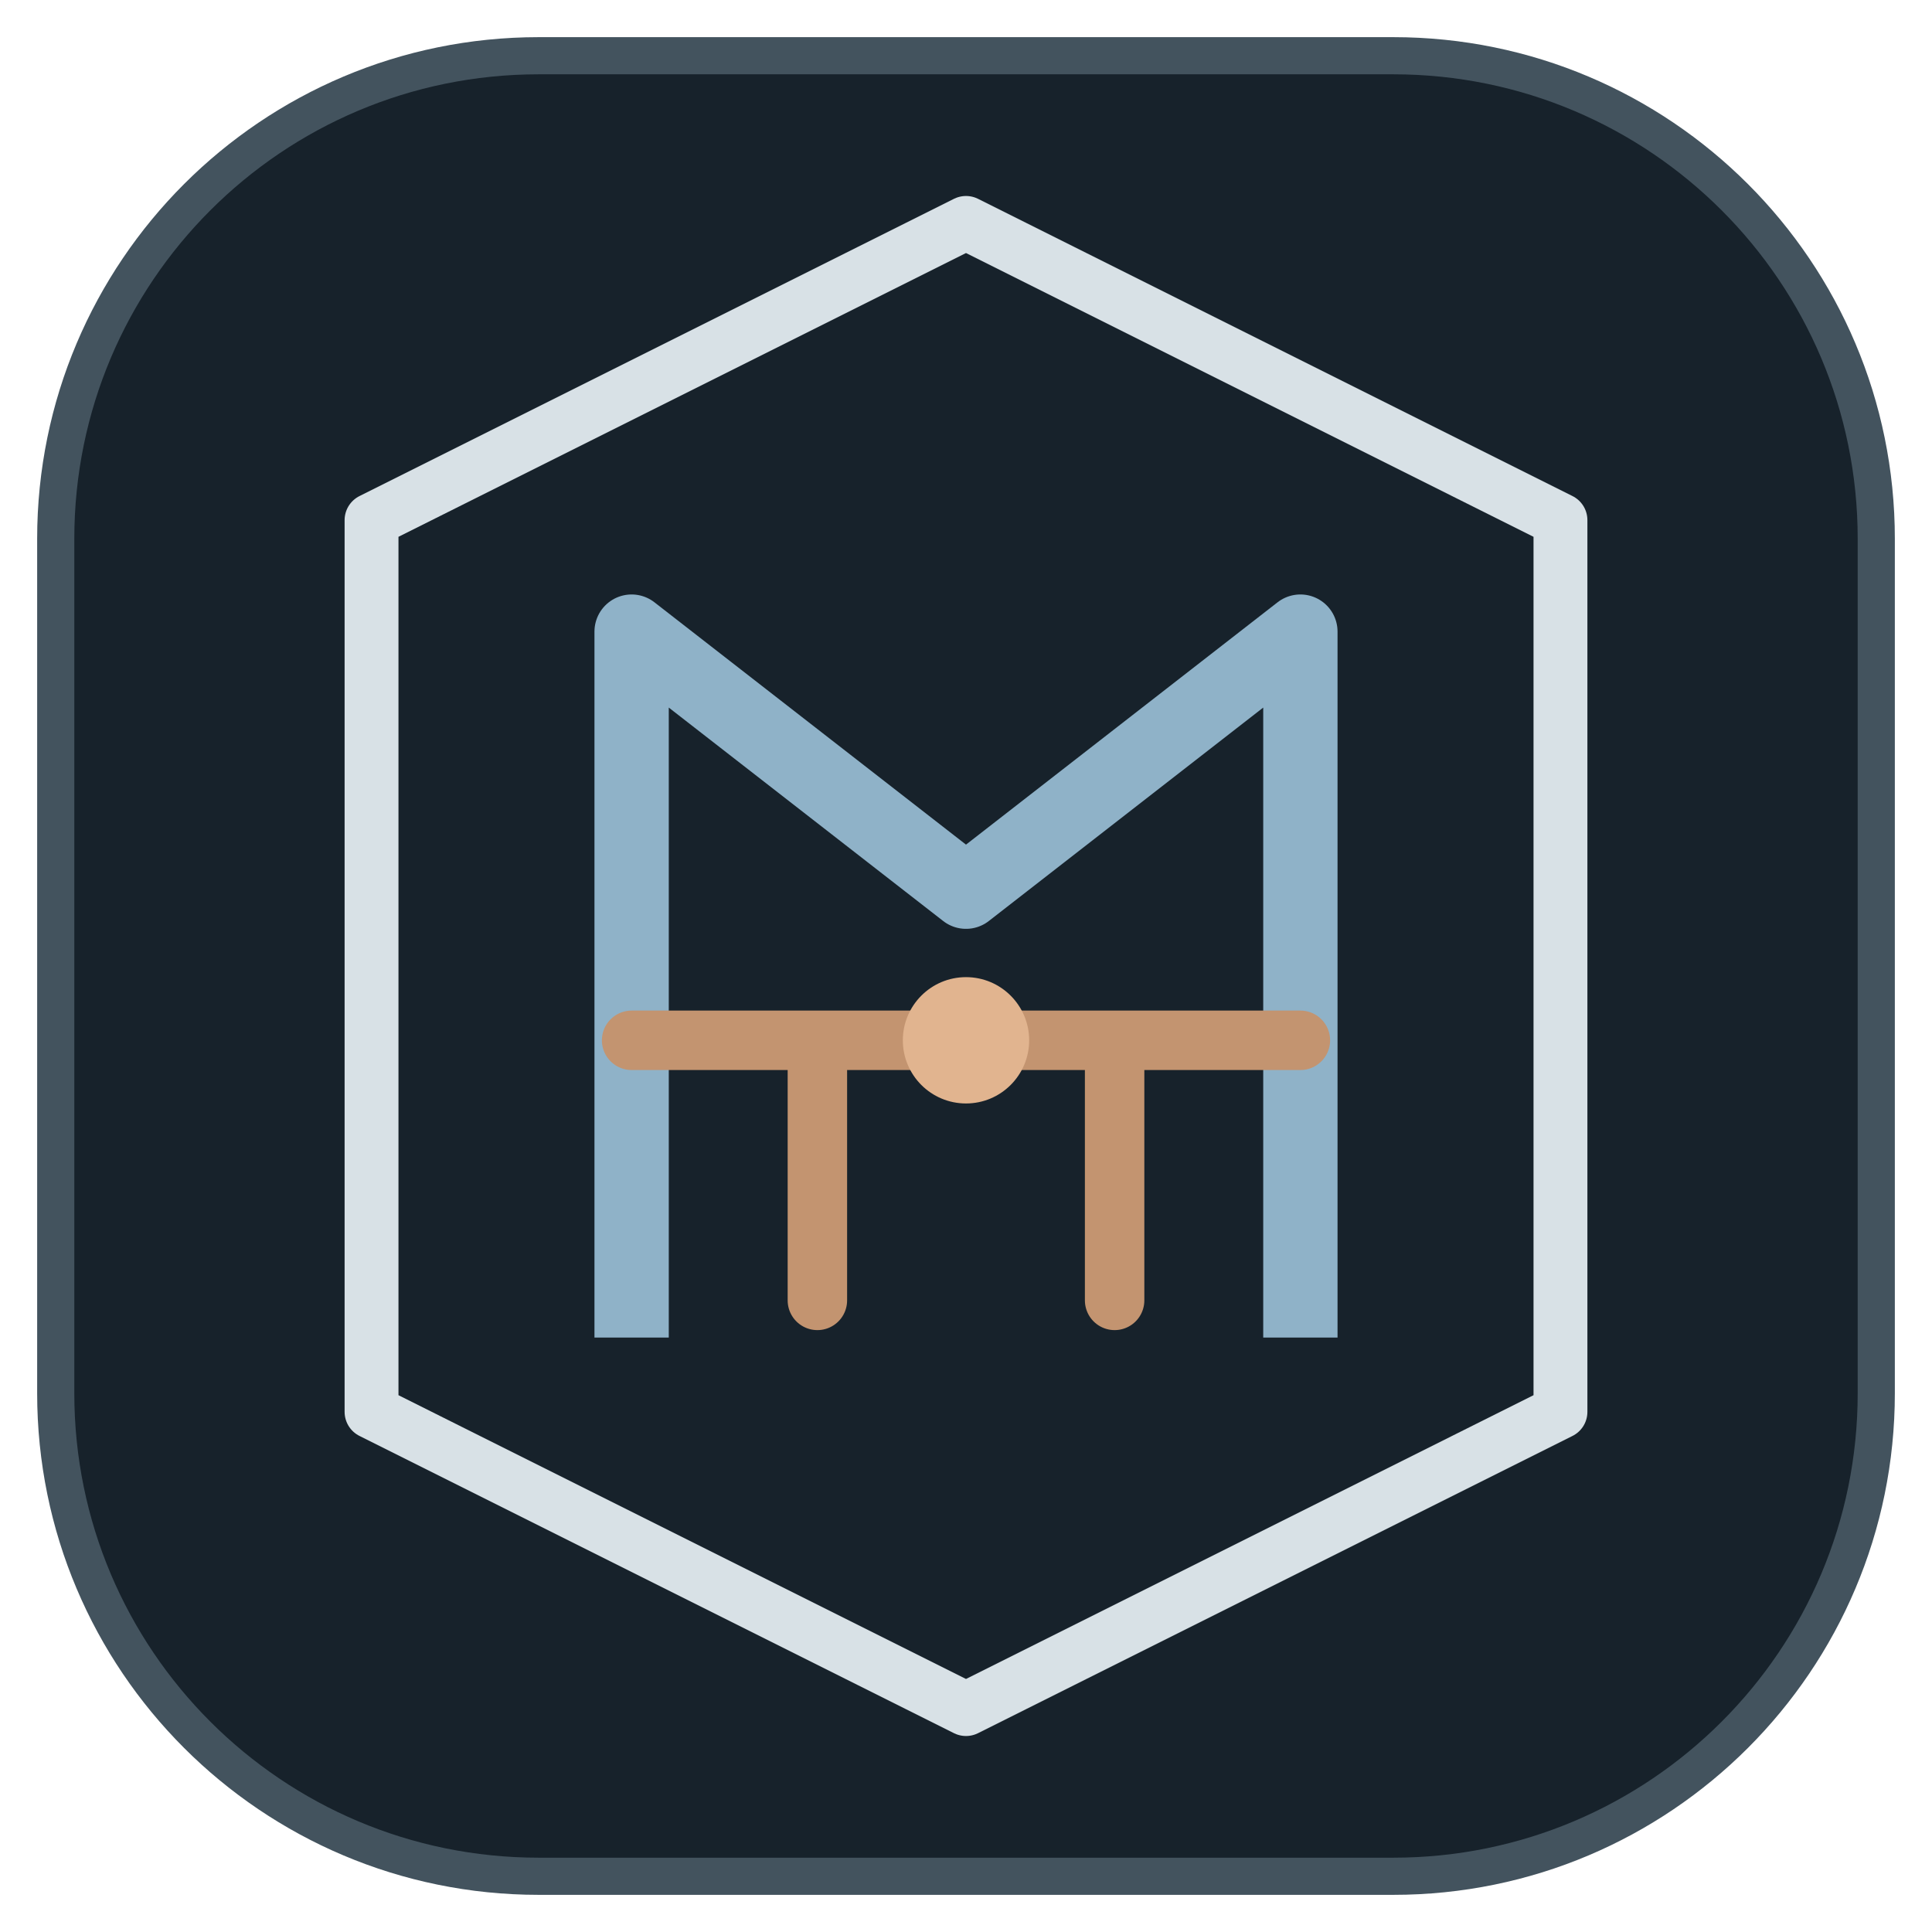
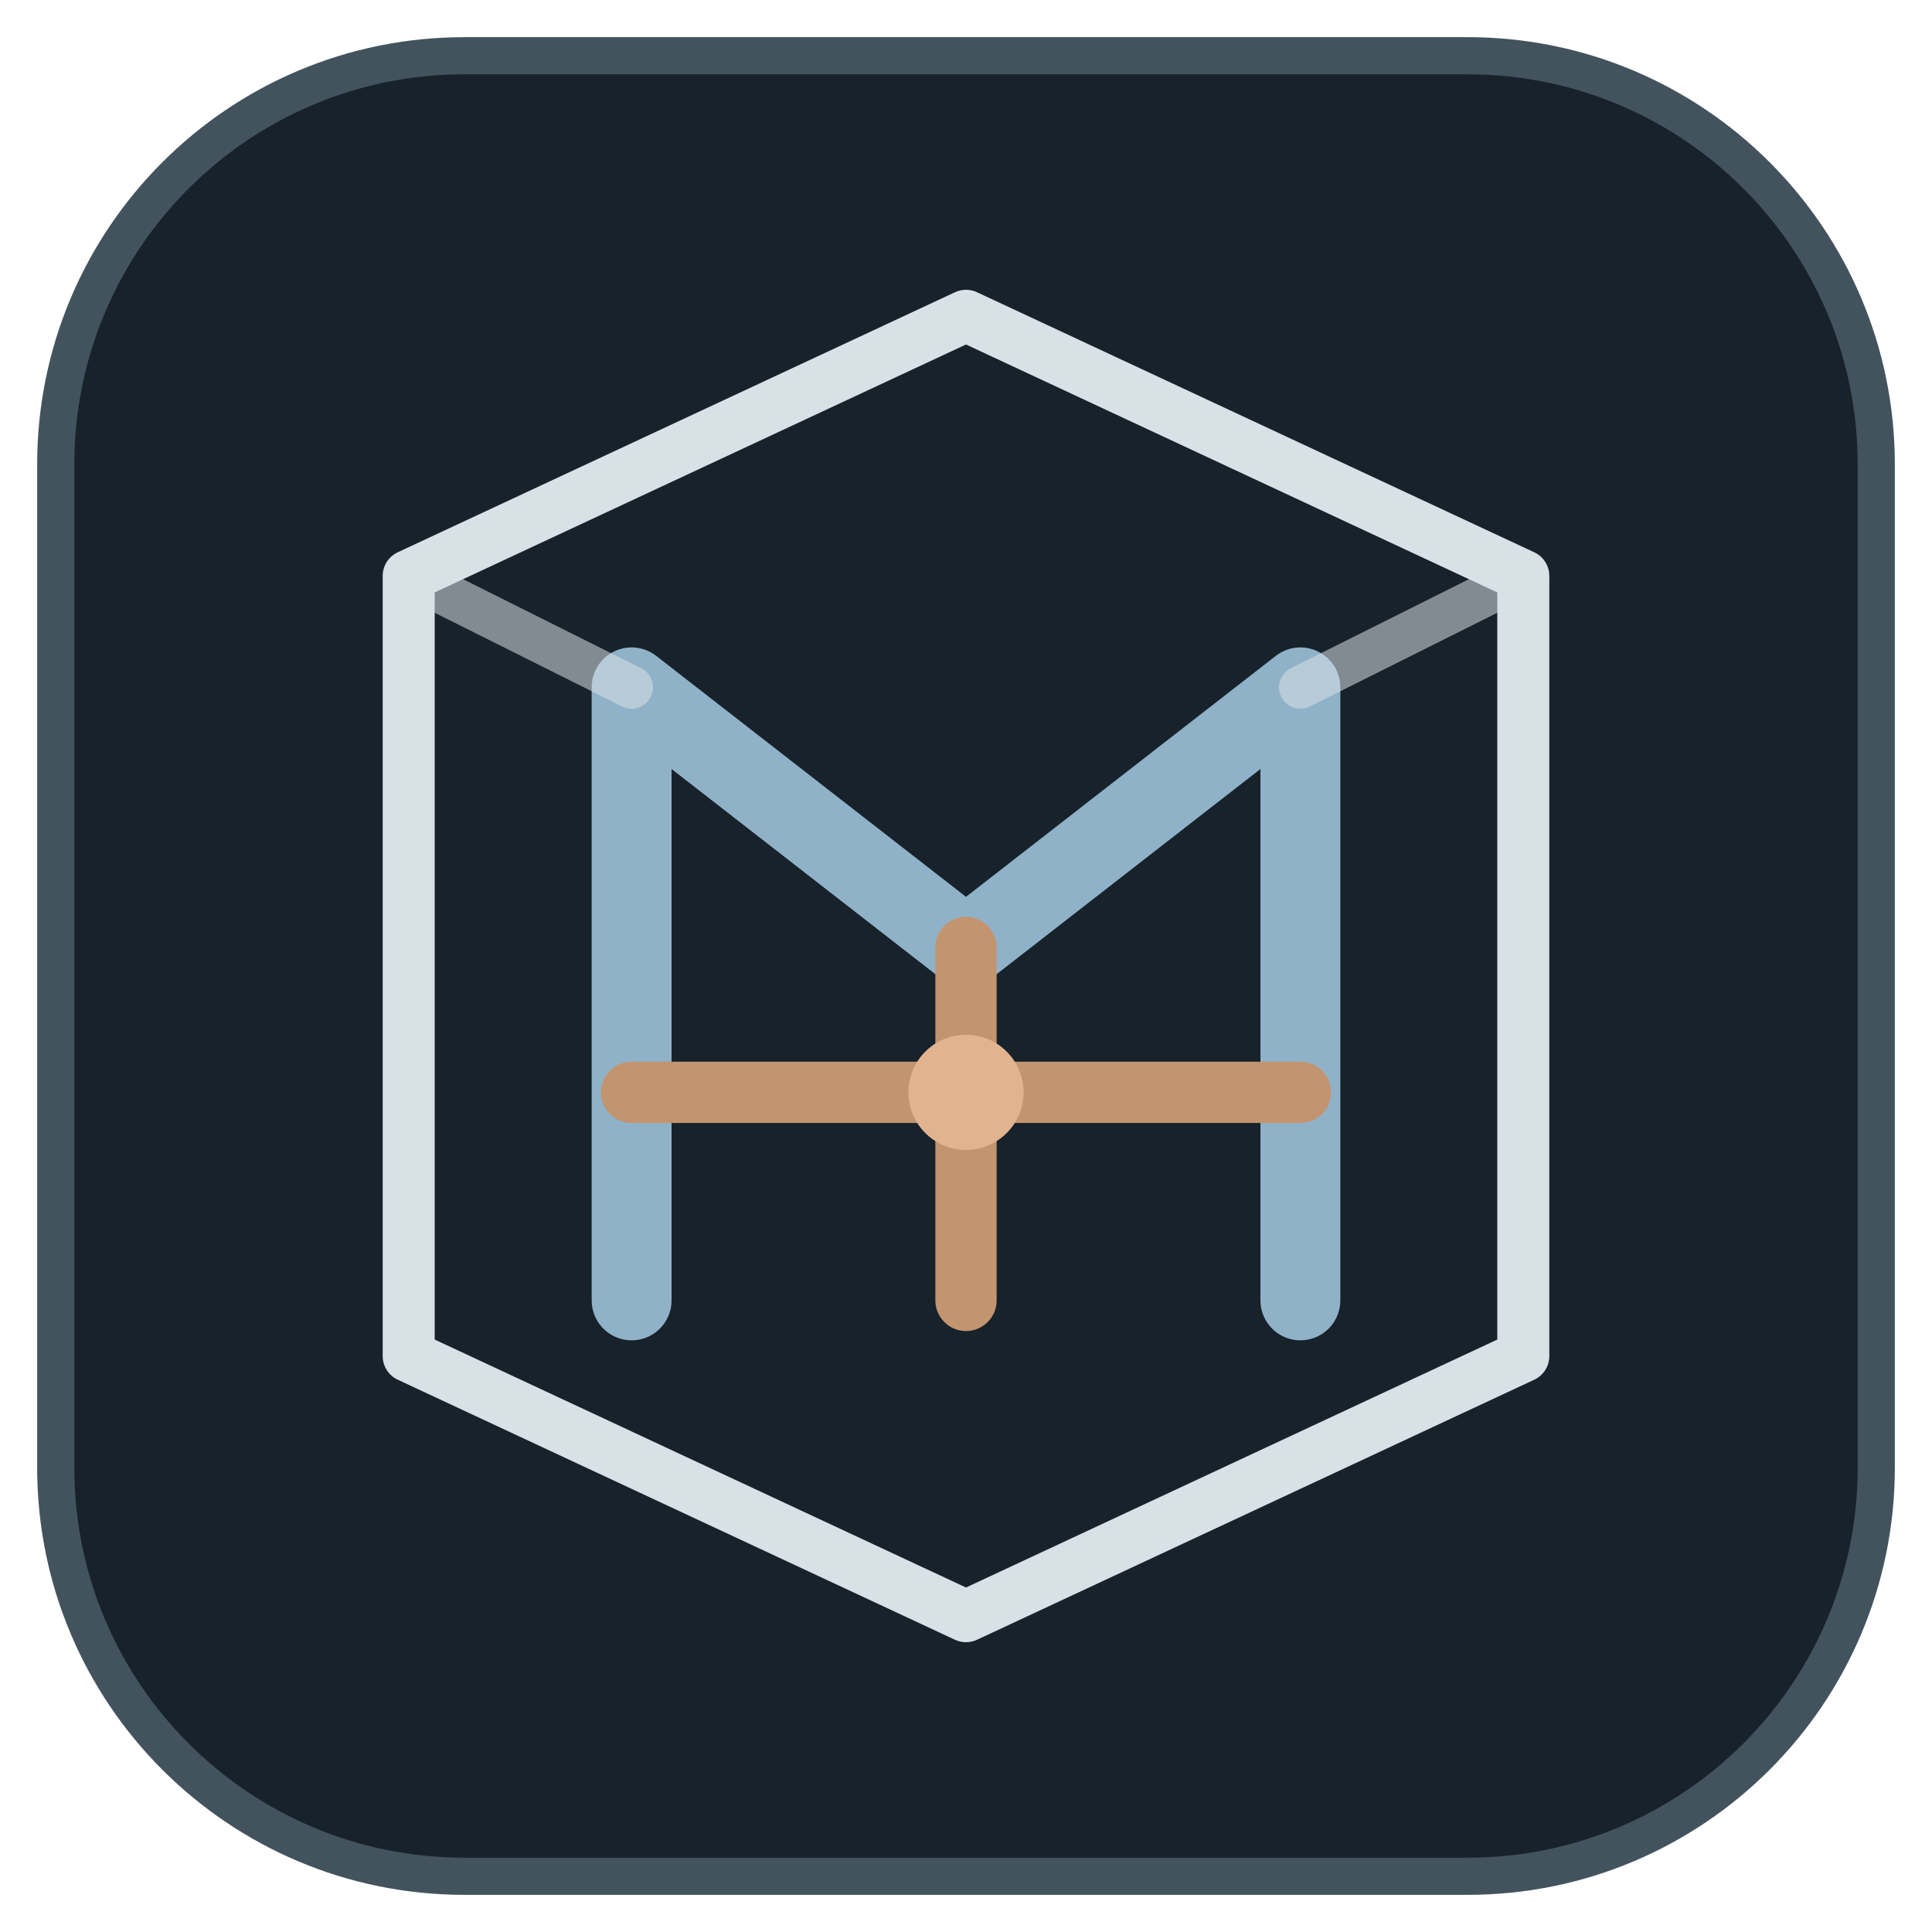
<svg xmlns="http://www.w3.org/2000/svg" viewBox="0 0 52 52" fill="none">
-   <rect x="1.5" y="1.5" width="49" height="49" rx="13" fill="#17222B" stroke="#43535E" />
-   <path d="M10 14 26 6 42 14V38L26 46 10 38V14Z" stroke="#D8E1E6" stroke-width="1.45" stroke-linejoin="round" />
-   <path d="M17 35V17L26 24L35 17V35" stroke="#8FB2C8" stroke-width="2" stroke-linecap="square" stroke-linejoin="round" />
-   <path d="M17 28H35M22 28V35M30 28V35" stroke="#C39470" stroke-width="1.6" stroke-linecap="round" />
-   <circle cx="26" cy="28" r="1.7" fill="#E1B48F" />
+   <rect x="1.5" y="1.5" width="49" height="49" rx="11" fill="#17222B" stroke="#43535E" />
+   <path d="M11 15.5 26 8.5 41 15.5V36.5L26 43.5 11 36.5V15.5Z" stroke="#D8E1E6" stroke-width="1.4" stroke-linejoin="round" />
+   <path d="M17 35V18.5L26 25.5 35 18.5V35" stroke="#8FB2C8" stroke-width="2.15" stroke-linecap="round" stroke-linejoin="round" />
+   <path d="M17 29.4H35M26 25.5V35" stroke="#C39470" stroke-width="1.65" stroke-linecap="round" />
+   <path d="M11 15.5 17 18.5M41 15.5 35 18.5" stroke="#D8E1E6" stroke-opacity=".55" stroke-width="1.15" stroke-linecap="round" />
+   <circle cx="26" cy="29.4" r="1.55" fill="#E1B48F" />
</svg>
